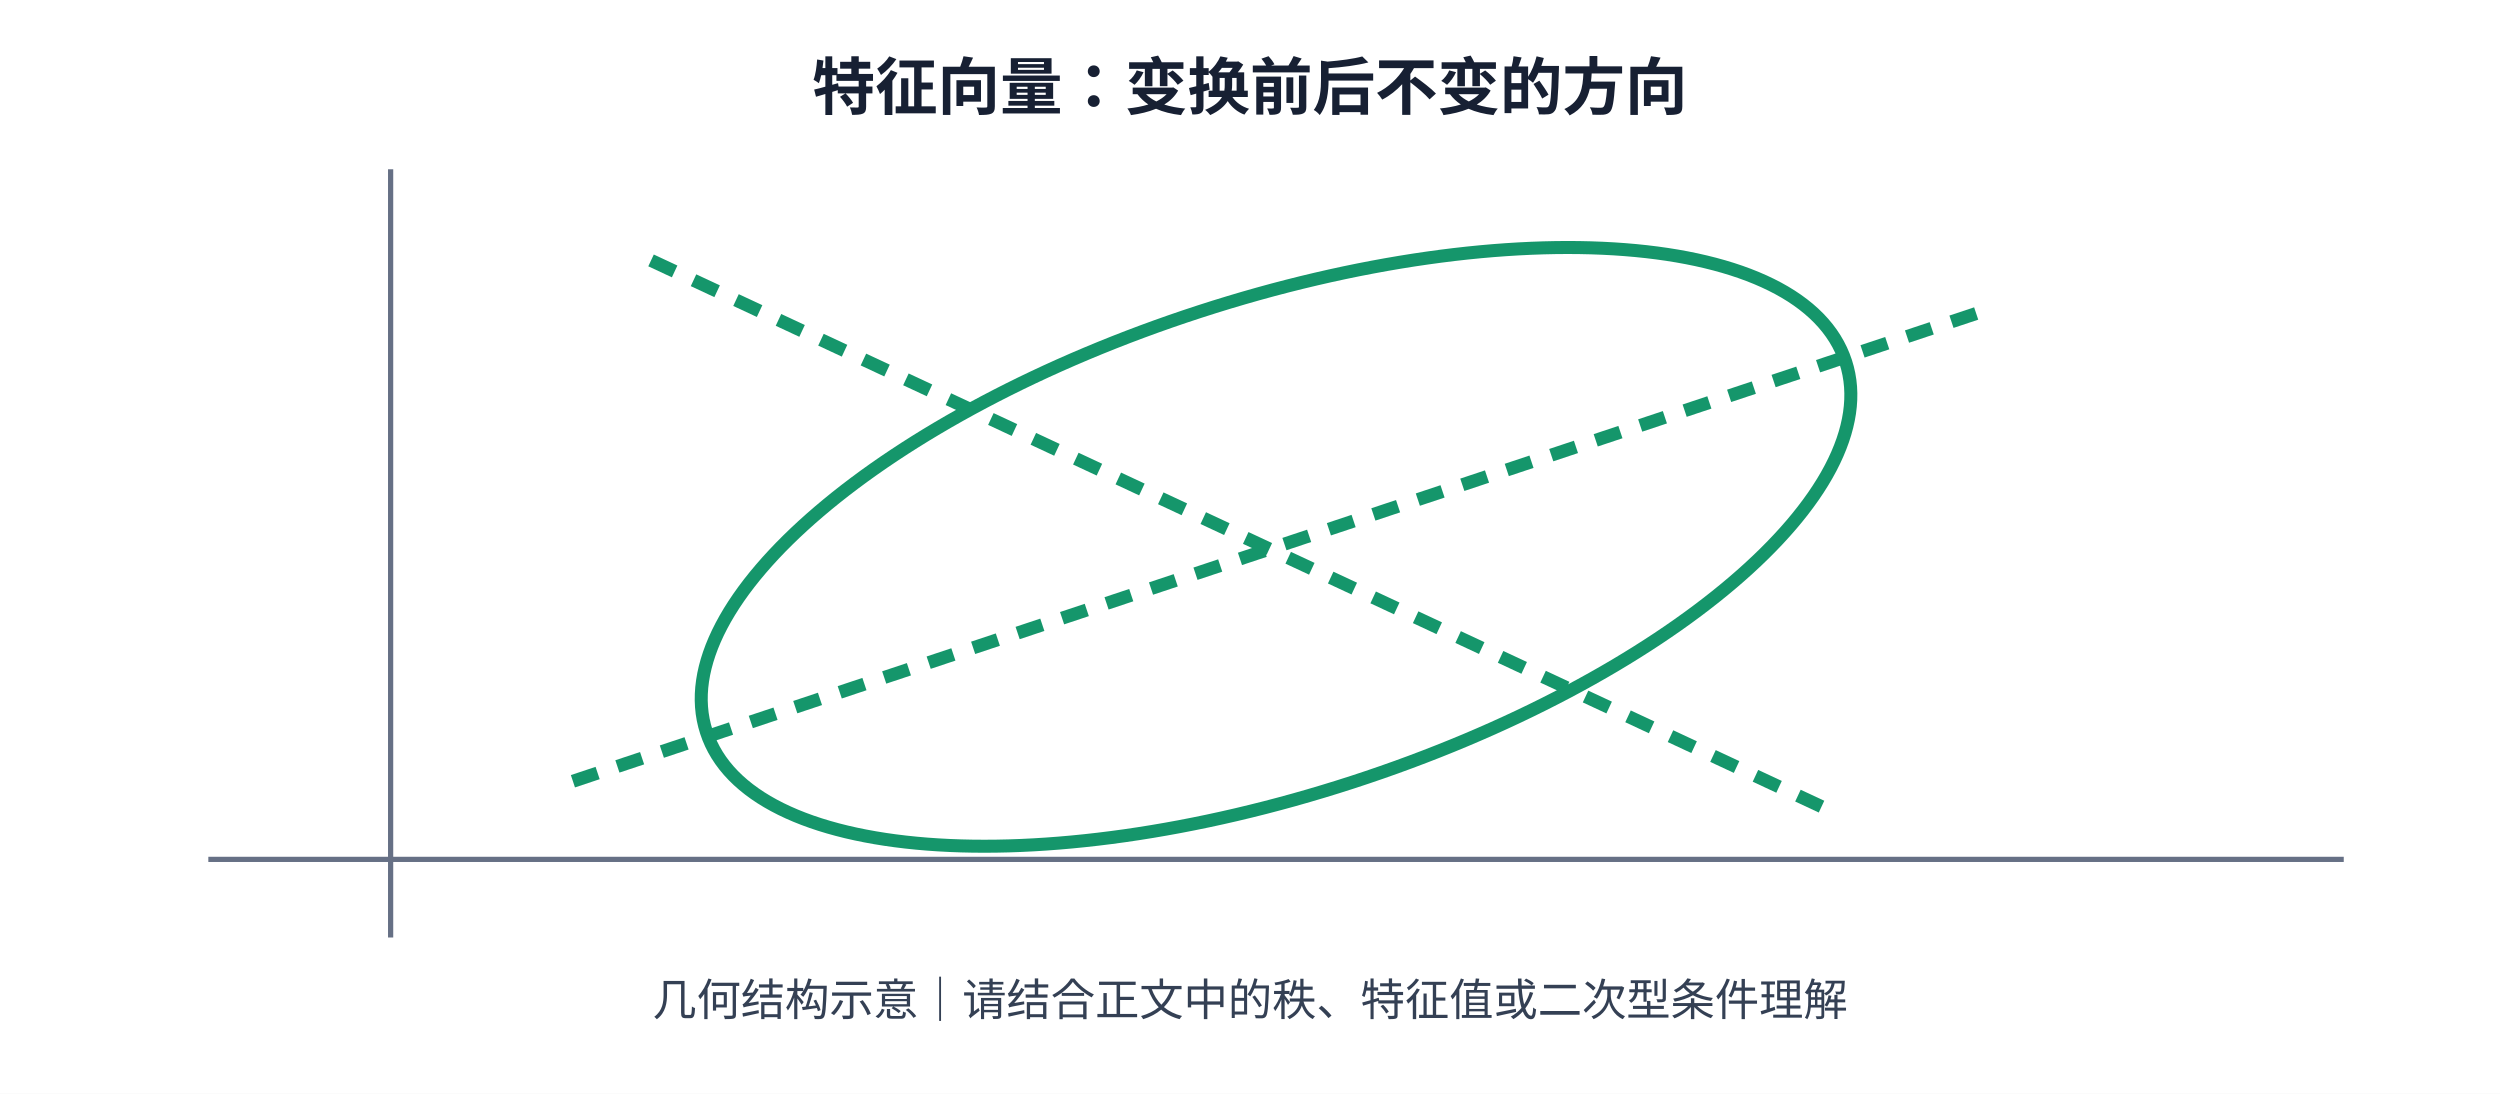
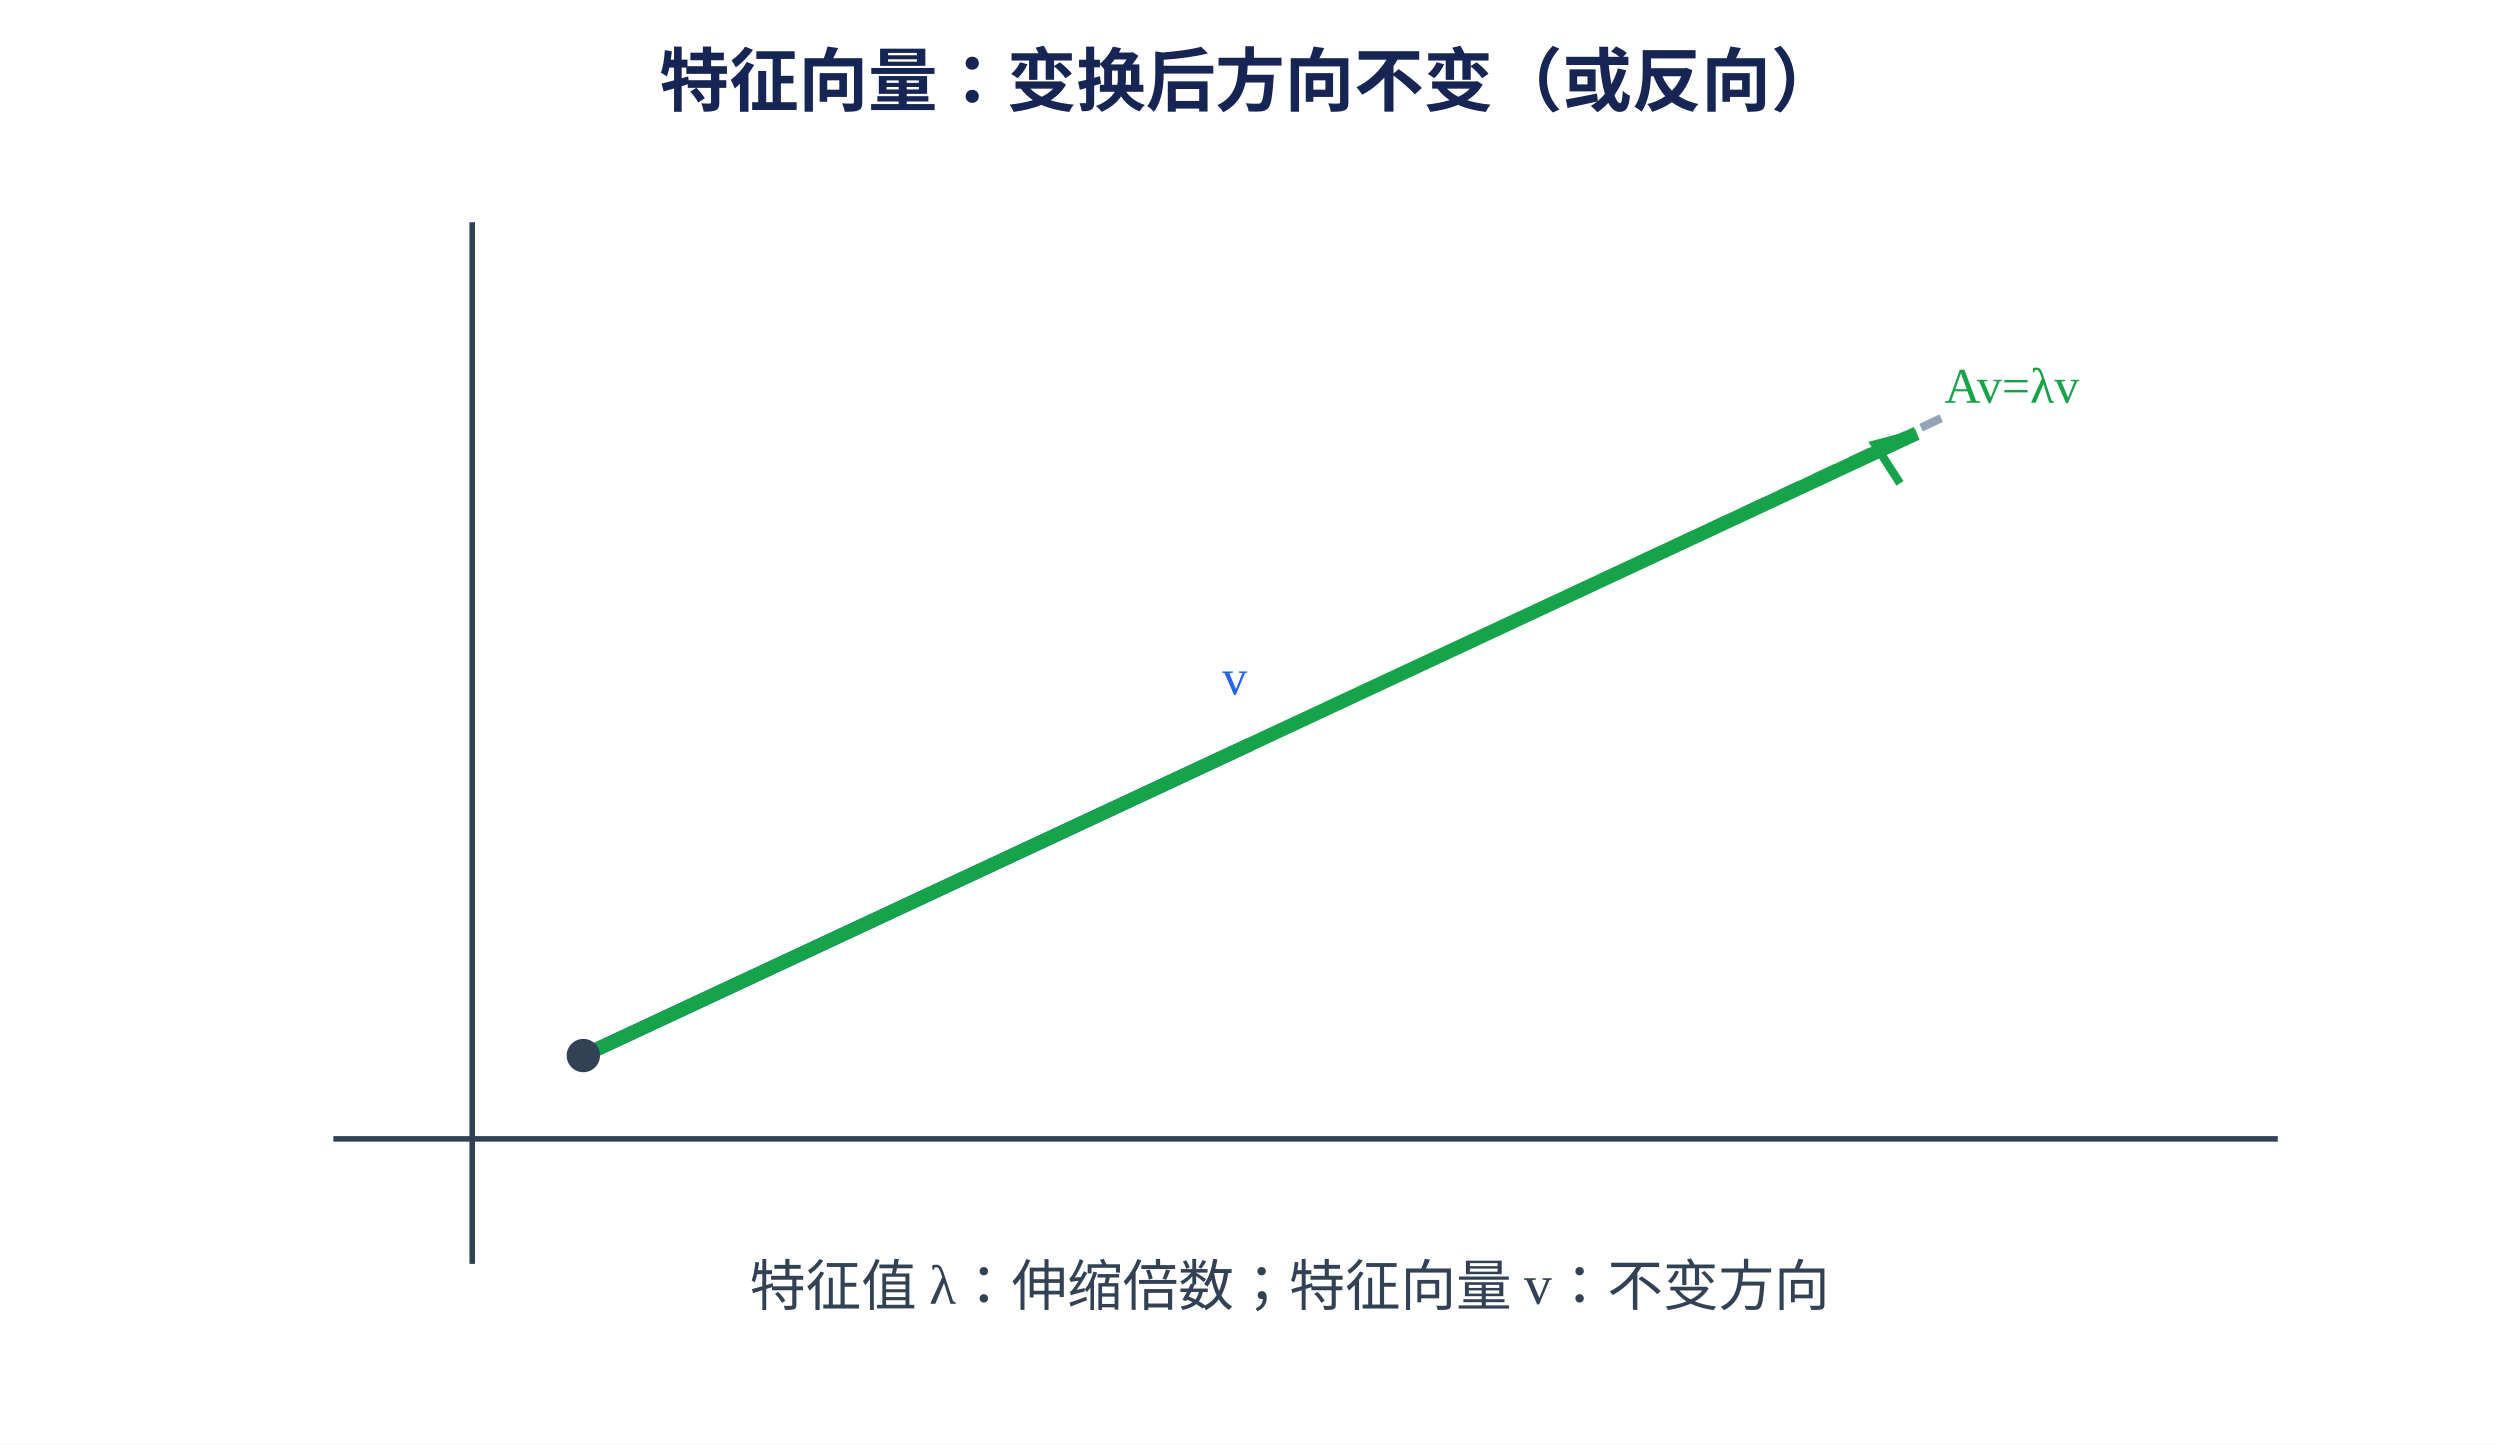
- <svg xmlns="http://www.w3.org/2000/svg" width="960" height="420" viewBox="0 0 960 420">
-   <rect width="960" height="420" fill="#fff" />
-   <text x="480" y="42" text-anchor="middle" font-family="Arial,sans-serif" font-size="24" font-weight="bold" fill="#172033">特征向量：变换前后不变的方向</text>
-   <g stroke="#d7dee8" stroke-width="1">
-     <path d="M100 330H870 M150 80V350" />
-   </g>
-   <g stroke="#667085" stroke-width="2">
-     <path d="M80 330H900 M150 360V65" />
-   </g>
-   <g fill="none" stroke="#15966b" stroke-width="5">
-     <ellipse cx="490" cy="210" rx="230" ry="95" transform="rotate(-18 490 210)" />
-     <path d="M220 300L760 120 M250 100L700 310" stroke-dasharray="10 8" />
-   </g>
-   <g fill="#344054" font-family="Arial" font-size="17">
-     <text x="480" y="390" text-anchor="middle">几何结构示意｜请结合正文中的秩、特征值或二次型条件理解</text>
-   </g>
+ <svg xmlns="http://www.w3.org/2000/svg" width="900" height="520" viewBox="0 0 900 520">
+   <rect width="900" height="520" fill="#fff" />
+   <text x="450" y="38" text-anchor="middle" font-size="25" font-weight="bold" fill="#172554">特征向量：变换后方向不变（或反向）</text>
+   <path d="M120 410H820 M170 455V80" stroke="#334155" stroke-width="2" />
+   <path d="M210 380L700 150" stroke="#94a3b8" stroke-width="3" stroke-dasharray="8 6" />
+   <path d="M210 380L450 268" stroke="#2563eb" stroke-width="5" />
+   <path d="M210 380L690 156" stroke="#16a34a" stroke-width="5" />
+   <path d="M690 156L675 160L684 174" fill="none" stroke="#16a34a" stroke-width="3" />
+   <circle cx="210" cy="380" r="6" fill="#334155" />
+   <text x="440" y="250" font-size="18" fill="#2563eb">v</text>
+   <text x="700" y="145" font-size="18" fill="#16a34a">Av=λv</text>
+   <text x="270" y="470" font-size="20" fill="#334155">特征值 λ：伸缩倍数；特征向量 v：不变方向</text>
</svg>
